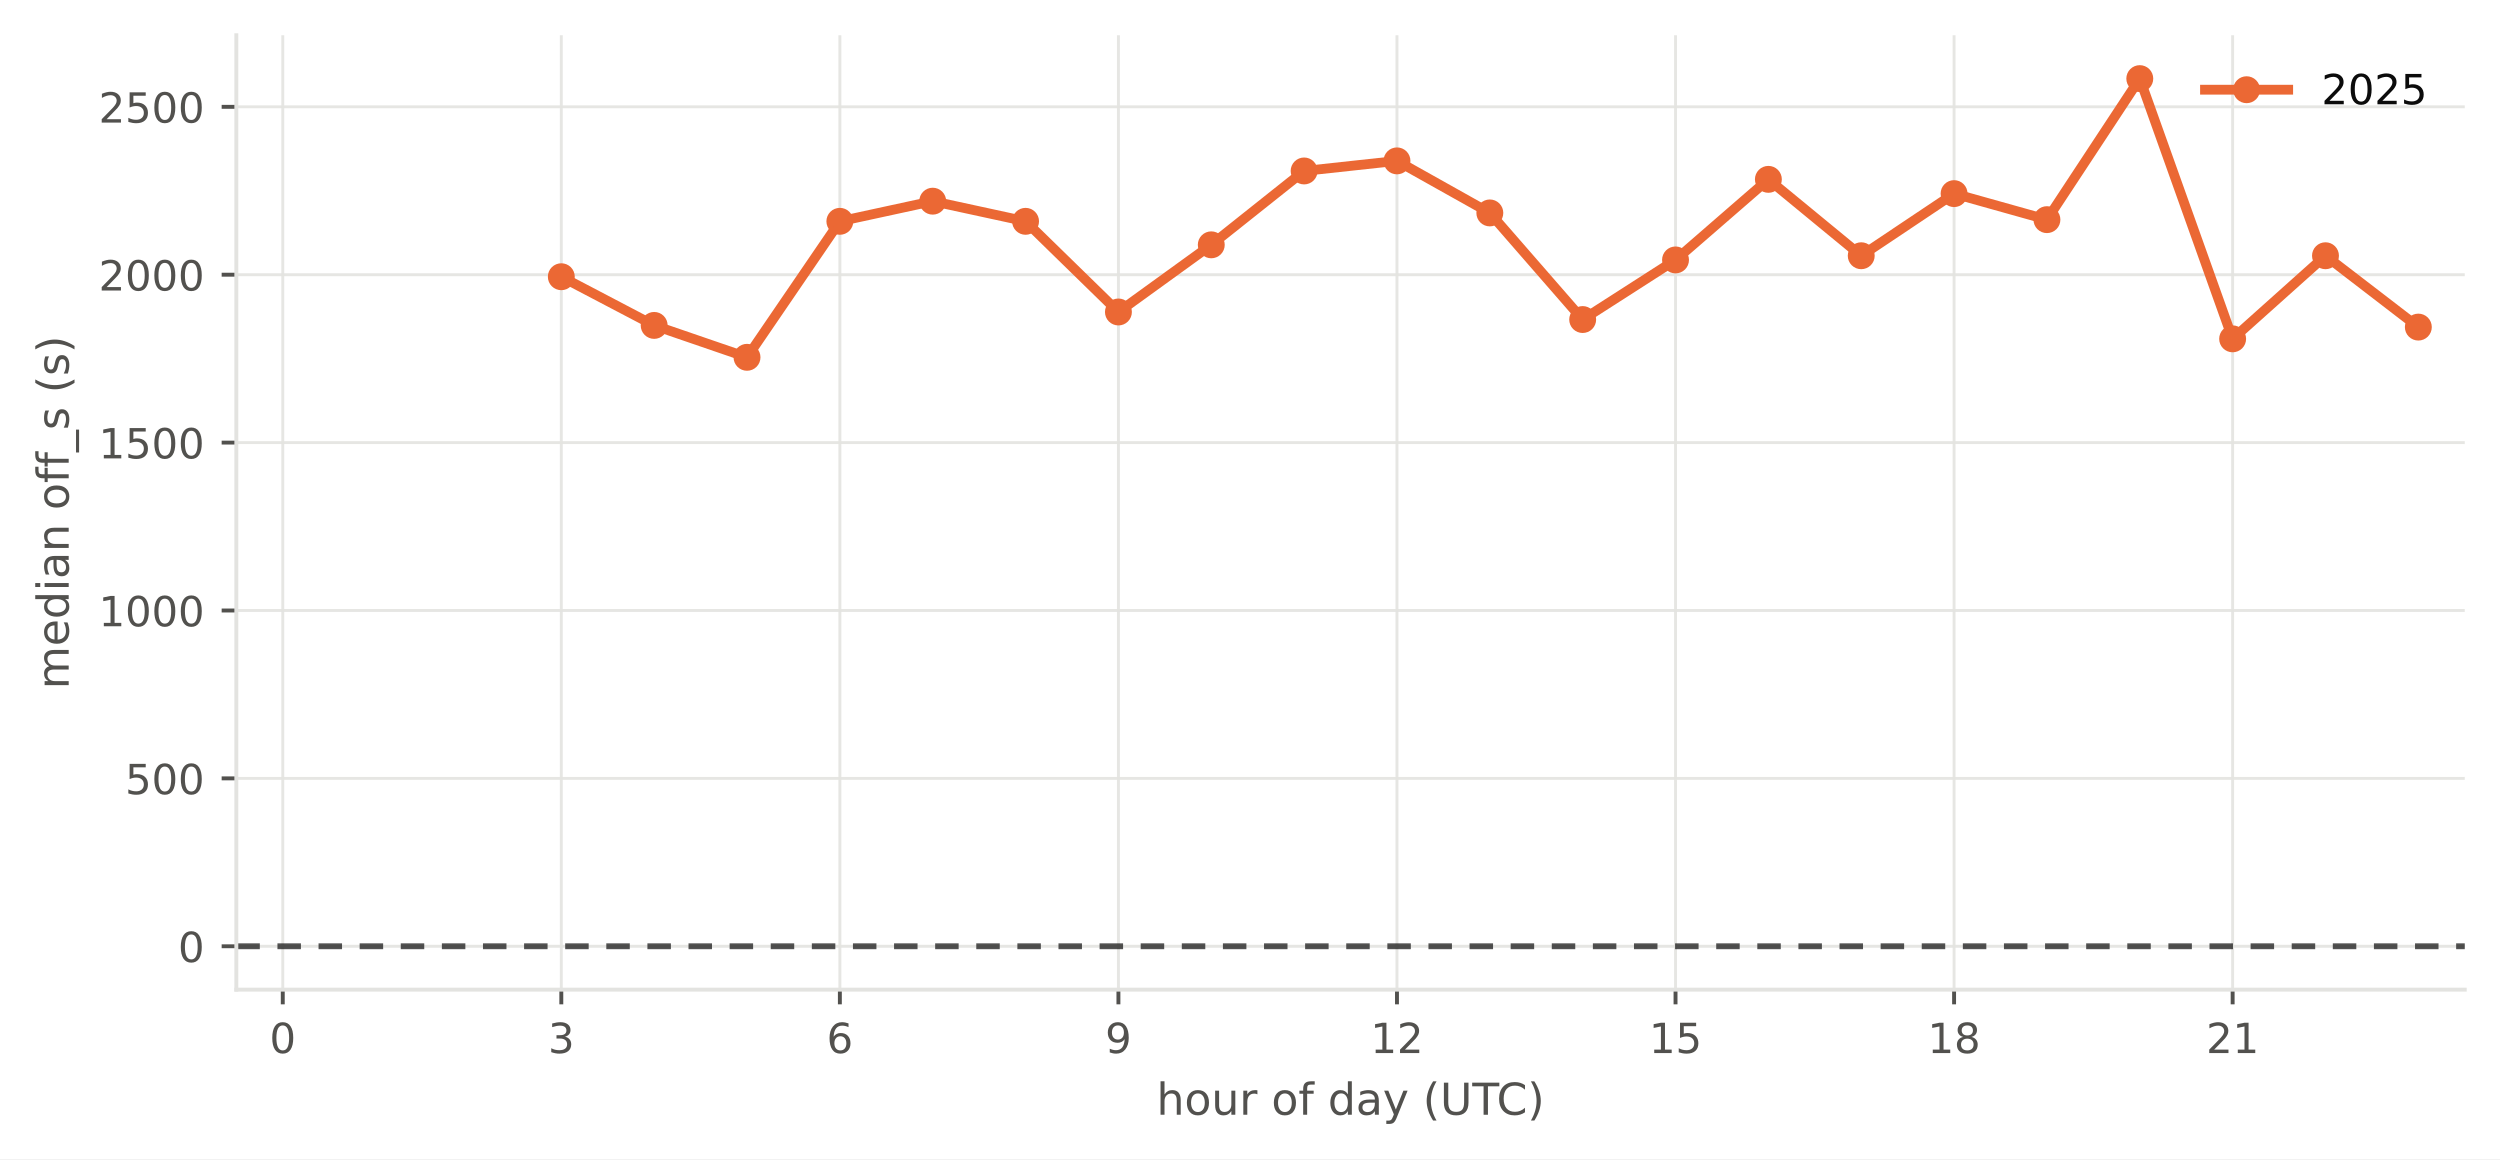
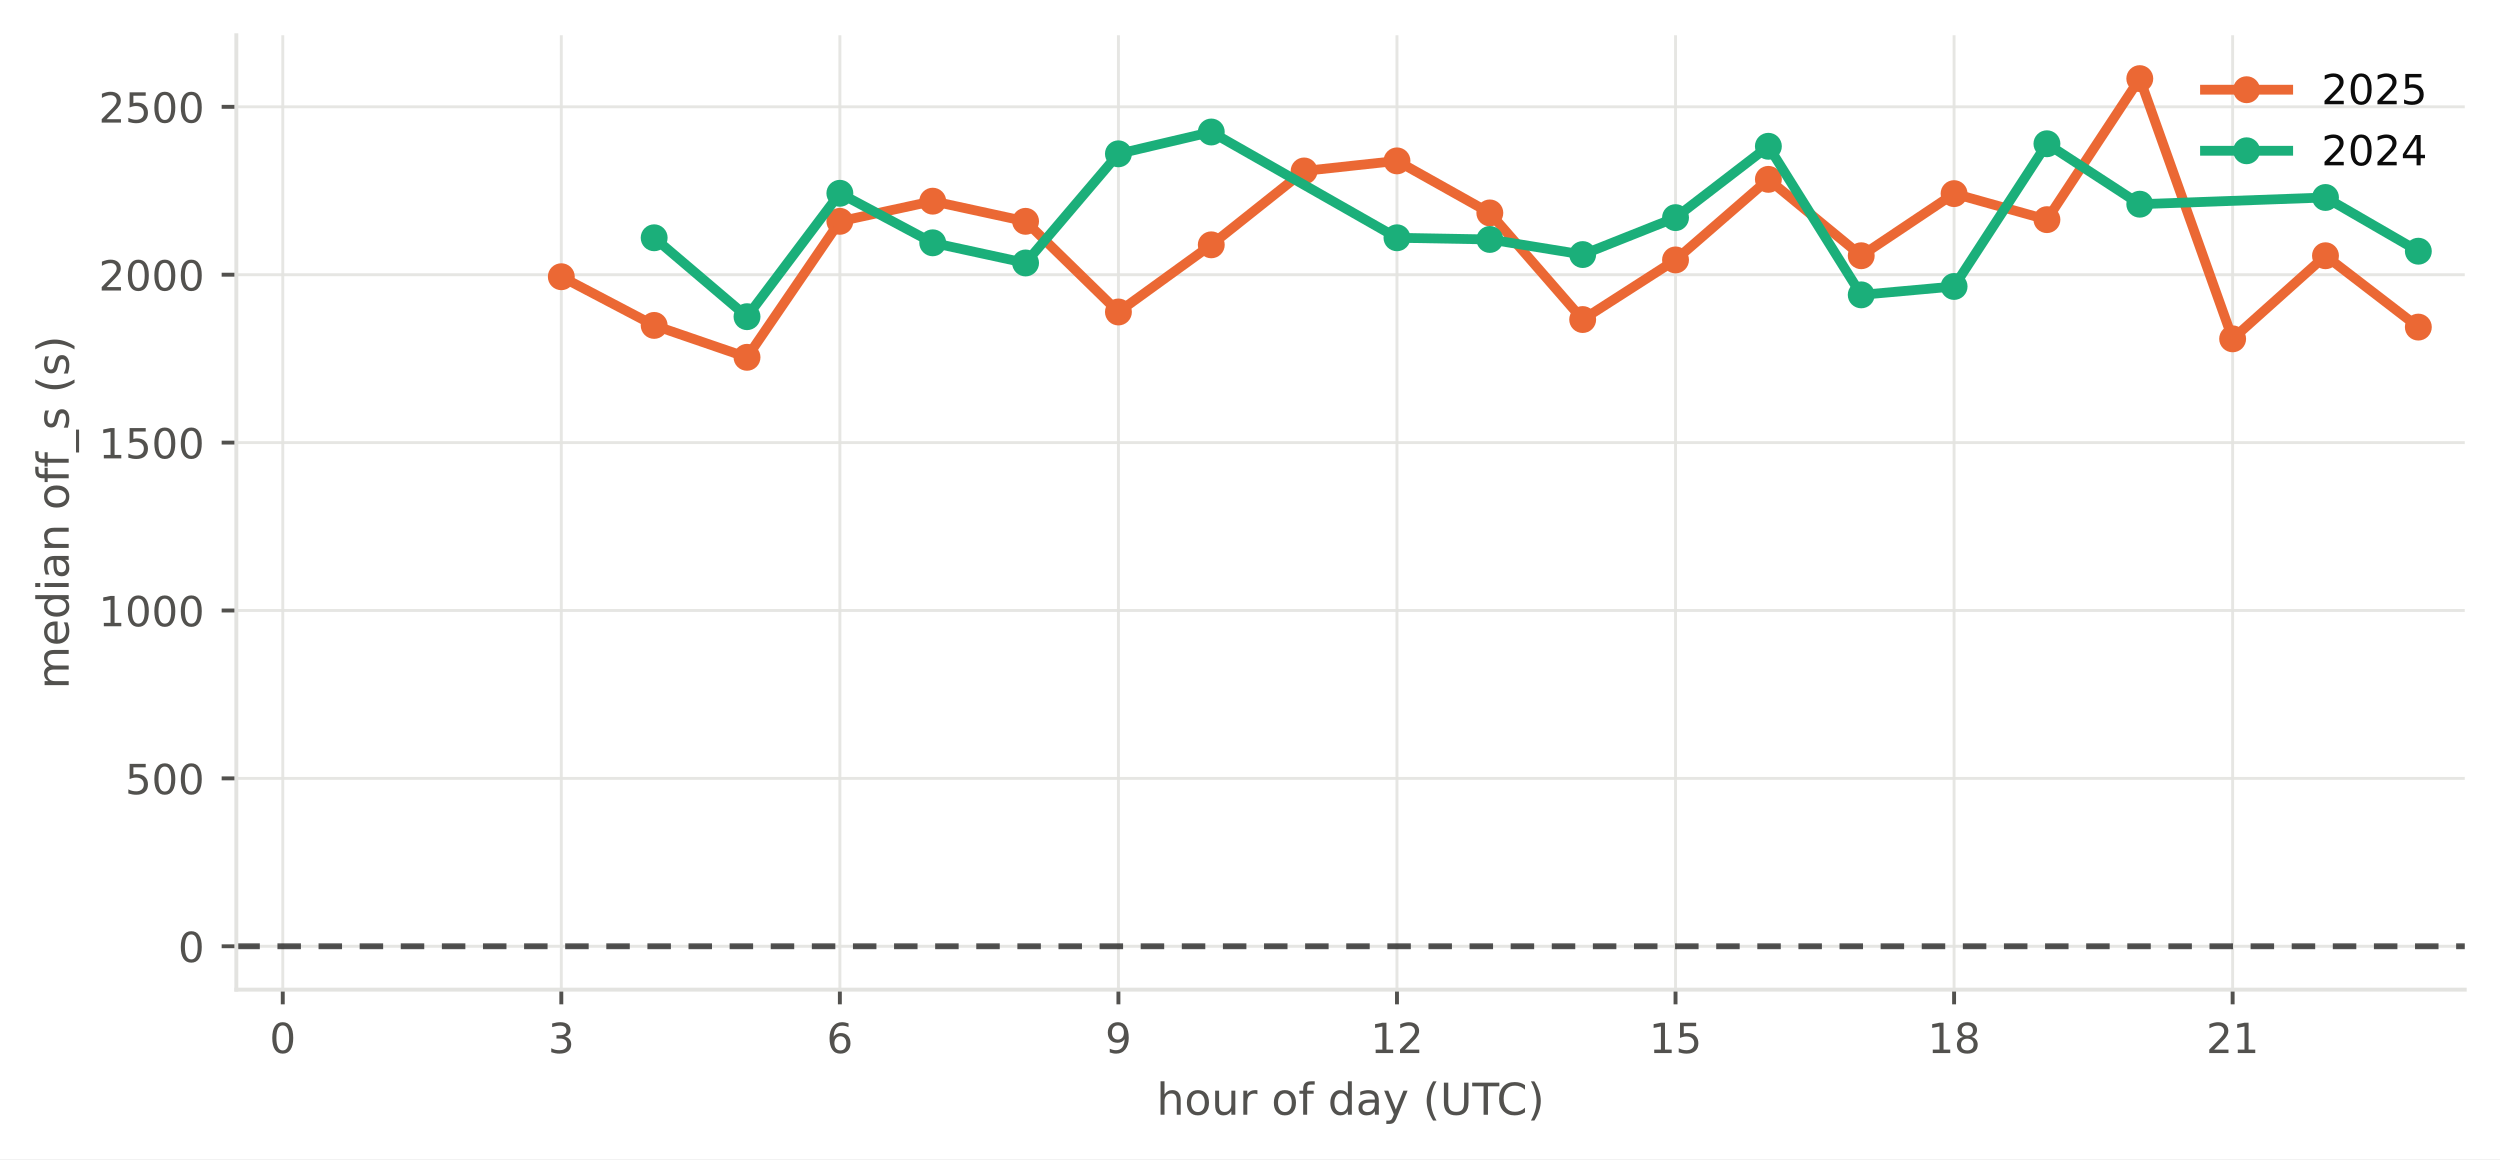
<svg xmlns="http://www.w3.org/2000/svg" xmlns:xlink="http://www.w3.org/1999/xlink" width="510.856pt" height="236.864pt" viewBox="0 0 510.856 236.864" version="1.1">
  <defs>
    <style type="text/css">*{stroke-linejoin: round; stroke-linecap: butt}</style>
  </defs>
  <g id="figure_1">
    <g id="patch_1">
      <path d="M 0 236.864  L 510.856 236.864  L 510.856 0  L 0 0  z " style="fill: #ffffff" />
    </g>
    <g id="axes_1">
      <g id="patch_2">
        <path d="M 48.293 202.227  L 503.656 202.227  L 503.656 7.2  L 48.293 7.2  z " style="fill: #ffffff" />
      </g>
      <g id="matplotlib.axis_1">
        <g id="xtick_1">
          <g id="line2d_1">
-             <path d="M 57.78 202.227  L 57.78 7.2  " clip-path="url(#pbb7091dbbd)" style="fill: none; stroke: #e3e3e0; stroke-opacity: 0.9; stroke-width: 0.6; stroke-linecap: square" />
+             <path d="M 57.78 202.227  L 57.78 7.2  " clip-path="url(#pbe6e164a53)" style="fill: none; stroke: #e3e3e0; stroke-opacity: 0.9; stroke-width: 0.6; stroke-linecap: square" />
          </g>
          <g id="line2d_2">
            <defs>
-               <path id="m1c180803da" d="M 0 0  L 0 3  " style="stroke: #52514e; stroke-width: 0.8" />
+               <path id="m37c4fb7ac4" d="M 0 0  L 0 3  " style="stroke: #52514e; stroke-width: 0.8" />
            </defs>
            <g>
-               <use xlink:href="#m1c180803da" x="57.78" y="202.227" style="fill: #52514e; stroke: #52514e; stroke-width: 0.8" />
+               <use xlink:href="#m37c4fb7ac4" x="57.78" y="202.227" style="fill: #52514e; stroke: #52514e; stroke-width: 0.8" />
            </g>
          </g>
          <g id="text_1">
            <g style="fill: #52514e" transform="translate(55.07578 215.1859) scale(0.085 -0.085)">
              <defs>
                <path id="DejaVuSans-30" d="M 2034 4250  Q 1547 4250 1301 3770  Q 1056 3291 1056 2328  Q 1056 1369 1301 889  Q 1547 409 2034 409  Q 2525 409 2770 889  Q 3016 1369 3016 2328  Q 3016 3291 2770 3770  Q 2525 4250 2034 4250  z M 2034 4750  Q 2819 4750 3233 4129  Q 3647 3509 3647 2328  Q 3647 1150 3233 529  Q 2819 -91 2034 -91  Q 1250 -91 836 529  Q 422 1150 422 2328  Q 422 3509 836 4129  Q 1250 4750 2034 4750  z " transform="scale(0.015625)" />
              </defs>
              <use xlink:href="#DejaVuSans-30" />
            </g>
          </g>
        </g>
        <g id="xtick_2">
          <g id="line2d_3">
-             <path d="M 114.7 202.227  L 114.7 7.2  " clip-path="url(#pbb7091dbbd)" style="fill: none; stroke: #e3e3e0; stroke-opacity: 0.9; stroke-width: 0.6; stroke-linecap: square" />
+             <path d="M 114.7 202.227  L 114.7 7.2  " clip-path="url(#pbe6e164a53)" style="fill: none; stroke: #e3e3e0; stroke-opacity: 0.9; stroke-width: 0.6; stroke-linecap: square" />
          </g>
          <g id="line2d_4">
            <g>
-               <use xlink:href="#m1c180803da" x="114.7" y="202.227" style="fill: #52514e; stroke: #52514e; stroke-width: 0.8" />
+               <use xlink:href="#m37c4fb7ac4" x="114.7" y="202.227" style="fill: #52514e; stroke: #52514e; stroke-width: 0.8" />
            </g>
          </g>
          <g id="text_2">
            <g style="fill: #52514e" transform="translate(111.9961 215.1859) scale(0.085 -0.085)">
              <defs>
                <path id="DejaVuSans-33" d="M 2597 2516  Q 3050 2419 3304 2112  Q 3559 1806 3559 1356  Q 3559 666 3084 287  Q 2609 -91 1734 -91  Q 1441 -91 1130 -33  Q 819 25 488 141  L 488 750  Q 750 597 1062 519  Q 1375 441 1716 441  Q 2309 441 2620 675  Q 2931 909 2931 1356  Q 2931 1769 2642 2001  Q 2353 2234 1838 2234  L 1294 2234  L 1294 2753  L 1863 2753  Q 2328 2753 2575 2939  Q 2822 3125 2822 3475  Q 2822 3834 2567 4026  Q 2313 4219 1838 4219  Q 1578 4219 1281 4162  Q 984 4106 628 3988  L 628 4550  Q 988 4650 1302 4700  Q 1616 4750 1894 4750  Q 2613 4750 3031 4423  Q 3450 4097 3450 3541  Q 3450 3153 3228 2886  Q 3006 2619 2597 2516  z " transform="scale(0.015625)" />
              </defs>
              <use xlink:href="#DejaVuSans-33" />
            </g>
          </g>
        </g>
        <g id="xtick_3">
          <g id="line2d_5">
-             <path d="M 171.62 202.227  L 171.62 7.2  " clip-path="url(#pbb7091dbbd)" style="fill: none; stroke: #e3e3e0; stroke-opacity: 0.9; stroke-width: 0.6; stroke-linecap: square" />
+             <path d="M 171.62 202.227  L 171.62 7.2  " clip-path="url(#pbe6e164a53)" style="fill: none; stroke: #e3e3e0; stroke-opacity: 0.9; stroke-width: 0.6; stroke-linecap: square" />
          </g>
          <g id="line2d_6">
            <g>
-               <use xlink:href="#m1c180803da" x="171.62" y="202.227" style="fill: #52514e; stroke: #52514e; stroke-width: 0.8" />
+               <use xlink:href="#m37c4fb7ac4" x="171.62" y="202.227" style="fill: #52514e; stroke: #52514e; stroke-width: 0.8" />
            </g>
          </g>
          <g id="text_3">
            <g style="fill: #52514e" transform="translate(168.9164 215.1859) scale(0.085 -0.085)">
              <defs>
                <path id="DejaVuSans-36" d="M 2113 2584  Q 1688 2584 1439 2293  Q 1191 2003 1191 1497  Q 1191 994 1439 701  Q 1688 409 2113 409  Q 2538 409 2786 701  Q 3034 994 3034 1497  Q 3034 2003 2786 2293  Q 2538 2584 2113 2584  z M 3366 4563  L 3366 3988  Q 3128 4100 2886 4159  Q 2644 4219 2406 4219  Q 1781 4219 1451 3797  Q 1122 3375 1075 2522  Q 1259 2794 1537 2939  Q 1816 3084 2150 3084  Q 2853 3084 3261 2657  Q 3669 2231 3669 1497  Q 3669 778 3244 343  Q 2819 -91 2113 -91  Q 1303 -91 875 529  Q 447 1150 447 2328  Q 447 3434 972 4092  Q 1497 4750 2381 4750  Q 2619 4750 2861 4703  Q 3103 4656 3366 4563  z " transform="scale(0.015625)" />
              </defs>
              <use xlink:href="#DejaVuSans-36" />
            </g>
          </g>
        </g>
        <g id="xtick_4">
          <g id="line2d_7">
-             <path d="M 228.541 202.227  L 228.541 7.2  " clip-path="url(#pbb7091dbbd)" style="fill: none; stroke: #e3e3e0; stroke-opacity: 0.9; stroke-width: 0.6; stroke-linecap: square" />
+             <path d="M 228.541 202.227  L 228.541 7.2  " clip-path="url(#pbe6e164a53)" style="fill: none; stroke: #e3e3e0; stroke-opacity: 0.9; stroke-width: 0.6; stroke-linecap: square" />
          </g>
          <g id="line2d_8">
            <g>
-               <use xlink:href="#m1c180803da" x="228.541" y="202.227" style="fill: #52514e; stroke: #52514e; stroke-width: 0.8" />
+               <use xlink:href="#m37c4fb7ac4" x="228.541" y="202.227" style="fill: #52514e; stroke: #52514e; stroke-width: 0.8" />
            </g>
          </g>
          <g id="text_4">
            <g style="fill: #52514e" transform="translate(225.8367 215.1859) scale(0.085 -0.085)">
              <defs>
                <path id="DejaVuSans-39" d="M 703 97  L 703 672  Q 941 559 1184 500  Q 1428 441 1663 441  Q 2288 441 2617 861  Q 2947 1281 2994 2138  Q 2813 1869 2534 1725  Q 2256 1581 1919 1581  Q 1219 1581 811 2004  Q 403 2428 403 3163  Q 403 3881 828 4315  Q 1253 4750 1959 4750  Q 2769 4750 3195 4129  Q 3622 3509 3622 2328  Q 3622 1225 3098 567  Q 2575 -91 1691 -91  Q 1453 -91 1209 -44  Q 966 3 703 97  z M 1959 2075  Q 2384 2075 2632 2365  Q 2881 2656 2881 3163  Q 2881 3666 2632 3958  Q 2384 4250 1959 4250  Q 1534 4250 1286 3958  Q 1038 3666 1038 3163  Q 1038 2656 1286 2365  Q 1534 2075 1959 2075  z " transform="scale(0.015625)" />
              </defs>
              <use xlink:href="#DejaVuSans-39" />
            </g>
          </g>
        </g>
        <g id="xtick_5">
          <g id="line2d_9">
-             <path d="M 285.461 202.227  L 285.461 7.2  " clip-path="url(#pbb7091dbbd)" style="fill: none; stroke: #e3e3e0; stroke-opacity: 0.9; stroke-width: 0.6; stroke-linecap: square" />
+             <path d="M 285.461 202.227  L 285.461 7.2  " clip-path="url(#pbe6e164a53)" style="fill: none; stroke: #e3e3e0; stroke-opacity: 0.9; stroke-width: 0.6; stroke-linecap: square" />
          </g>
          <g id="line2d_10">
            <g>
-               <use xlink:href="#m1c180803da" x="285.461" y="202.227" style="fill: #52514e; stroke: #52514e; stroke-width: 0.8" />
+               <use xlink:href="#m37c4fb7ac4" x="285.461" y="202.227" style="fill: #52514e; stroke: #52514e; stroke-width: 0.8" />
            </g>
          </g>
          <g id="text_5">
            <g style="fill: #52514e" transform="translate(280.053 215.1859) scale(0.085 -0.085)">
              <defs>
                <path id="DejaVuSans-31" d="M 794 531  L 1825 531  L 1825 4091  L 703 3866  L 703 4441  L 1819 4666  L 2450 4666  L 2450 531  L 3481 531  L 3481 0  L 794 0  L 794 531  z " transform="scale(0.015625)" />
                <path id="DejaVuSans-32" d="M 1228 531  L 3431 531  L 3431 0  L 469 0  L 469 531  Q 828 903 1448 1529  Q 2069 2156 2228 2338  Q 2531 2678 2651 2914  Q 2772 3150 2772 3378  Q 2772 3750 2511 3984  Q 2250 4219 1831 4219  Q 1534 4219 1204 4116  Q 875 4013 500 3803  L 500 4441  Q 881 4594 1212 4672  Q 1544 4750 1819 4750  Q 2544 4750 2975 4387  Q 3406 4025 3406 3419  Q 3406 3131 3298 2873  Q 3191 2616 2906 2266  Q 2828 2175 2409 1742  Q 1991 1309 1228 531  z " transform="scale(0.015625)" />
              </defs>
              <use xlink:href="#DejaVuSans-31" />
              <use xlink:href="#DejaVuSans-32" transform="translate(63.62305 0)" />
            </g>
          </g>
        </g>
        <g id="xtick_6">
          <g id="line2d_11">
-             <path d="M 342.381 202.227  L 342.381 7.2  " clip-path="url(#pbb7091dbbd)" style="fill: none; stroke: #e3e3e0; stroke-opacity: 0.9; stroke-width: 0.6; stroke-linecap: square" />
+             <path d="M 342.381 202.227  L 342.381 7.2  " clip-path="url(#pbe6e164a53)" style="fill: none; stroke: #e3e3e0; stroke-opacity: 0.9; stroke-width: 0.6; stroke-linecap: square" />
          </g>
          <g id="line2d_12">
            <g>
-               <use xlink:href="#m1c180803da" x="342.381" y="202.227" style="fill: #52514e; stroke: #52514e; stroke-width: 0.8" />
+               <use xlink:href="#m37c4fb7ac4" x="342.381" y="202.227" style="fill: #52514e; stroke: #52514e; stroke-width: 0.8" />
            </g>
          </g>
          <g id="text_6">
            <g style="fill: #52514e" transform="translate(336.9733 215.1859) scale(0.085 -0.085)">
              <defs>
                <path id="DejaVuSans-35" d="M 691 4666  L 3169 4666  L 3169 4134  L 1269 4134  L 1269 2991  Q 1406 3038 1543 3061  Q 1681 3084 1819 3084  Q 2600 3084 3056 2656  Q 3513 2228 3513 1497  Q 3513 744 3044 326  Q 2575 -91 1722 -91  Q 1428 -91 1123 -41  Q 819 9 494 109  L 494 744  Q 775 591 1075 516  Q 1375 441 1709 441  Q 2250 441 2565 725  Q 2881 1009 2881 1497  Q 2881 1984 2565 2268  Q 2250 2553 1709 2553  Q 1456 2553 1204 2497  Q 953 2441 691 2322  L 691 4666  z " transform="scale(0.015625)" />
              </defs>
              <use xlink:href="#DejaVuSans-31" />
              <use xlink:href="#DejaVuSans-35" transform="translate(63.62305 0)" />
            </g>
          </g>
        </g>
        <g id="xtick_7">
          <g id="line2d_13">
-             <path d="M 399.302 202.227  L 399.302 7.2  " clip-path="url(#pbb7091dbbd)" style="fill: none; stroke: #e3e3e0; stroke-opacity: 0.9; stroke-width: 0.6; stroke-linecap: square" />
+             <path d="M 399.302 202.227  L 399.302 7.2  " clip-path="url(#pbe6e164a53)" style="fill: none; stroke: #e3e3e0; stroke-opacity: 0.9; stroke-width: 0.6; stroke-linecap: square" />
          </g>
          <g id="line2d_14">
            <g>
-               <use xlink:href="#m1c180803da" x="399.302" y="202.227" style="fill: #52514e; stroke: #52514e; stroke-width: 0.8" />
+               <use xlink:href="#m37c4fb7ac4" x="399.302" y="202.227" style="fill: #52514e; stroke: #52514e; stroke-width: 0.8" />
            </g>
          </g>
          <g id="text_7">
            <g style="fill: #52514e" transform="translate(393.8936 215.1859) scale(0.085 -0.085)">
              <defs>
                <path id="DejaVuSans-38" d="M 2034 2216  Q 1584 2216 1326 1975  Q 1069 1734 1069 1313  Q 1069 891 1326 650  Q 1584 409 2034 409  Q 2484 409 2743 651  Q 3003 894 3003 1313  Q 3003 1734 2745 1975  Q 2488 2216 2034 2216  z M 1403 2484  Q 997 2584 770 2862  Q 544 3141 544 3541  Q 544 4100 942 4425  Q 1341 4750 2034 4750  Q 2731 4750 3128 4425  Q 3525 4100 3525 3541  Q 3525 3141 3298 2862  Q 3072 2584 2669 2484  Q 3125 2378 3379 2068  Q 3634 1759 3634 1313  Q 3634 634 3220 271  Q 2806 -91 2034 -91  Q 1263 -91 848 271  Q 434 634 434 1313  Q 434 1759 690 2068  Q 947 2378 1403 2484  z M 1172 3481  Q 1172 3119 1398 2916  Q 1625 2713 2034 2713  Q 2441 2713 2670 2916  Q 2900 3119 2900 3481  Q 2900 3844 2670 4047  Q 2441 4250 2034 4250  Q 1625 4250 1398 4047  Q 1172 3844 1172 3481  z " transform="scale(0.015625)" />
              </defs>
              <use xlink:href="#DejaVuSans-31" />
              <use xlink:href="#DejaVuSans-38" transform="translate(63.62305 0)" />
            </g>
          </g>
        </g>
        <g id="xtick_8">
          <g id="line2d_15">
-             <path d="M 456.222 202.227  L 456.222 7.2  " clip-path="url(#pbb7091dbbd)" style="fill: none; stroke: #e3e3e0; stroke-opacity: 0.9; stroke-width: 0.6; stroke-linecap: square" />
+             <path d="M 456.222 202.227  L 456.222 7.2  " clip-path="url(#pbe6e164a53)" style="fill: none; stroke: #e3e3e0; stroke-opacity: 0.9; stroke-width: 0.6; stroke-linecap: square" />
          </g>
          <g id="line2d_16">
            <g>
-               <use xlink:href="#m1c180803da" x="456.222" y="202.227" style="fill: #52514e; stroke: #52514e; stroke-width: 0.8" />
+               <use xlink:href="#m37c4fb7ac4" x="456.222" y="202.227" style="fill: #52514e; stroke: #52514e; stroke-width: 0.8" />
            </g>
          </g>
          <g id="text_8">
            <g style="fill: #52514e" transform="translate(450.8139 215.1859) scale(0.085 -0.085)">
              <use xlink:href="#DejaVuSans-32" />
              <use xlink:href="#DejaVuSans-31" transform="translate(63.62305 0)" />
            </g>
          </g>
        </g>
        <g id="text_9">
          <g style="fill: #52514e" transform="translate(236.3301 227.7923) scale(0.09 -0.09)">
            <defs>
              <path id="DejaVuSans-68" d="M 3513 2113  L 3513 0  L 2938 0  L 2938 2094  Q 2938 2591 2744 2837  Q 2550 3084 2163 3084  Q 1697 3084 1428 2787  Q 1159 2491 1159 1978  L 1159 0  L 581 0  L 581 4863  L 1159 4863  L 1159 2956  Q 1366 3272 1645 3428  Q 1925 3584 2291 3584  Q 2894 3584 3203 3211  Q 3513 2838 3513 2113  z " transform="scale(0.015625)" />
              <path id="DejaVuSans-6f" d="M 1959 3097  Q 1497 3097 1228 2736  Q 959 2375 959 1747  Q 959 1119 1226 758  Q 1494 397 1959 397  Q 2419 397 2687 759  Q 2956 1122 2956 1747  Q 2956 2369 2687 2733  Q 2419 3097 1959 3097  z M 1959 3584  Q 2709 3584 3137 3096  Q 3566 2609 3566 1747  Q 3566 888 3137 398  Q 2709 -91 1959 -91  Q 1206 -91 779 398  Q 353 888 353 1747  Q 353 2609 779 3096  Q 1206 3584 1959 3584  z " transform="scale(0.015625)" />
              <path id="DejaVuSans-75" d="M 544 1381  L 544 3500  L 1119 3500  L 1119 1403  Q 1119 906 1312 657  Q 1506 409 1894 409  Q 2359 409 2629 706  Q 2900 1003 2900 1516  L 2900 3500  L 3475 3500  L 3475 0  L 2900 0  L 2900 538  Q 2691 219 2414 64  Q 2138 -91 1772 -91  Q 1169 -91 856 284  Q 544 659 544 1381  z M 1991 3584  L 1991 3584  z " transform="scale(0.015625)" />
              <path id="DejaVuSans-72" d="M 2631 2963  Q 2534 3019 2420 3045  Q 2306 3072 2169 3072  Q 1681 3072 1420 2755  Q 1159 2438 1159 1844  L 1159 0  L 581 0  L 581 3500  L 1159 3500  L 1159 2956  Q 1341 3275 1631 3429  Q 1922 3584 2338 3584  Q 2397 3584 2469 3576  Q 2541 3569 2628 3553  L 2631 2963  z " transform="scale(0.015625)" />
              <path id="DejaVuSans-20" transform="scale(0.015625)" />
              <path id="DejaVuSans-66" d="M 2375 4863  L 2375 4384  L 1825 4384  Q 1516 4384 1395 4259  Q 1275 4134 1275 3809  L 1275 3500  L 2222 3500  L 2222 3053  L 1275 3053  L 1275 0  L 697 0  L 697 3053  L 147 3053  L 147 3500  L 697 3500  L 697 3744  Q 697 4328 969 4595  Q 1241 4863 1831 4863  L 2375 4863  z " transform="scale(0.015625)" />
              <path id="DejaVuSans-64" d="M 2906 2969  L 2906 4863  L 3481 4863  L 3481 0  L 2906 0  L 2906 525  Q 2725 213 2448 61  Q 2172 -91 1784 -91  Q 1150 -91 751 415  Q 353 922 353 1747  Q 353 2572 751 3078  Q 1150 3584 1784 3584  Q 2172 3584 2448 3432  Q 2725 3281 2906 2969  z M 947 1747  Q 947 1113 1208 752  Q 1469 391 1925 391  Q 2381 391 2643 752  Q 2906 1113 2906 1747  Q 2906 2381 2643 2742  Q 2381 3103 1925 3103  Q 1469 3103 1208 2742  Q 947 2381 947 1747  z " transform="scale(0.015625)" />
              <path id="DejaVuSans-61" d="M 2194 1759  Q 1497 1759 1228 1600  Q 959 1441 959 1056  Q 959 750 1161 570  Q 1363 391 1709 391  Q 2188 391 2477 730  Q 2766 1069 2766 1631  L 2766 1759  L 2194 1759  z M 3341 1997  L 3341 0  L 2766 0  L 2766 531  Q 2569 213 2275 61  Q 1981 -91 1556 -91  Q 1019 -91 701 211  Q 384 513 384 1019  Q 384 1609 779 1909  Q 1175 2209 1959 2209  L 2766 2209  L 2766 2266  Q 2766 2663 2505 2880  Q 2244 3097 1772 3097  Q 1472 3097 1187 3025  Q 903 2953 641 2809  L 641 3341  Q 956 3463 1253 3523  Q 1550 3584 1831 3584  Q 2591 3584 2966 3190  Q 3341 2797 3341 1997  z " transform="scale(0.015625)" />
              <path id="DejaVuSans-79" d="M 2059 -325  Q 1816 -950 1584 -1140  Q 1353 -1331 966 -1331  L 506 -1331  L 506 -850  L 844 -850  Q 1081 -850 1212 -737  Q 1344 -625 1503 -206  L 1606 56  L 191 3500  L 800 3500  L 1894 763  L 2988 3500  L 3597 3500  L 2059 -325  z " transform="scale(0.015625)" />
              <path id="DejaVuSans-28" d="M 1984 4856  Q 1566 4138 1362 3434  Q 1159 2731 1159 2009  Q 1159 1288 1364 580  Q 1569 -128 1984 -844  L 1484 -844  Q 1016 -109 783 600  Q 550 1309 550 2009  Q 550 2706 781 3412  Q 1013 4119 1484 4856  L 1984 4856  z " transform="scale(0.015625)" />
              <path id="DejaVuSans-55" d="M 556 4666  L 1191 4666  L 1191 1831  Q 1191 1081 1462 751  Q 1734 422 2344 422  Q 2950 422 3222 751  Q 3494 1081 3494 1831  L 3494 4666  L 4128 4666  L 4128 1753  Q 4128 841 3676 375  Q 3225 -91 2344 -91  Q 1459 -91 1007 375  Q 556 841 556 1753  L 556 4666  z " transform="scale(0.015625)" />
              <path id="DejaVuSans-54" d="M -19 4666  L 3928 4666  L 3928 4134  L 2272 4134  L 2272 0  L 1638 0  L 1638 4134  L -19 4134  L -19 4666  z " transform="scale(0.015625)" />
              <path id="DejaVuSans-43" d="M 4122 4306  L 4122 3641  Q 3803 3938 3442 4084  Q 3081 4231 2675 4231  Q 1875 4231 1450 3742  Q 1025 3253 1025 2328  Q 1025 1406 1450 917  Q 1875 428 2675 428  Q 3081 428 3442 575  Q 3803 722 4122 1019  L 4122 359  Q 3791 134 3420 21  Q 3050 -91 2638 -91  Q 1578 -91 968 557  Q 359 1206 359 2328  Q 359 3453 968 4101  Q 1578 4750 2638 4750  Q 3056 4750 3426 4639  Q 3797 4528 4122 4306  z " transform="scale(0.015625)" />
              <path id="DejaVuSans-29" d="M 513 4856  L 1013 4856  Q 1481 4119 1714 3412  Q 1947 2706 1947 2009  Q 1947 1309 1714 600  Q 1481 -109 1013 -844  L 513 -844  Q 928 -128 1133 580  Q 1338 1288 1338 2009  Q 1338 2731 1133 3434  Q 928 4138 513 4856  z " transform="scale(0.015625)" />
            </defs>
            <use xlink:href="#DejaVuSans-68" />
            <use xlink:href="#DejaVuSans-6f" transform="translate(63.37891 0)" />
            <use xlink:href="#DejaVuSans-75" transform="translate(124.5605 0)" />
            <use xlink:href="#DejaVuSans-72" transform="translate(187.9395 0)" />
            <use xlink:href="#DejaVuSans-20" transform="translate(229.0527 0)" />
            <use xlink:href="#DejaVuSans-6f" transform="translate(260.8398 0)" />
            <use xlink:href="#DejaVuSans-66" transform="translate(322.0215 0)" />
            <use xlink:href="#DejaVuSans-20" transform="translate(357.2266 0)" />
            <use xlink:href="#DejaVuSans-64" transform="translate(389.0137 0)" />
            <use xlink:href="#DejaVuSans-61" transform="translate(452.4902 0)" />
            <use xlink:href="#DejaVuSans-79" transform="translate(513.7695 0)" />
            <use xlink:href="#DejaVuSans-20" transform="translate(572.9492 0)" />
            <use xlink:href="#DejaVuSans-28" transform="translate(604.7363 0)" />
            <use xlink:href="#DejaVuSans-55" transform="translate(643.75 0)" />
            <use xlink:href="#DejaVuSans-54" transform="translate(716.9434 0)" />
            <use xlink:href="#DejaVuSans-43" transform="translate(772.1523 0)" />
            <use xlink:href="#DejaVuSans-29" transform="translate(841.9766 0)" />
          </g>
        </g>
      </g>
      <g id="matplotlib.axis_2">
        <g id="ytick_1">
          <g id="line2d_17">
-             <path d="M 48.293 193.362  L 503.656 193.362  " clip-path="url(#pbb7091dbbd)" style="fill: none; stroke: #e3e3e0; stroke-opacity: 0.9; stroke-width: 0.6; stroke-linecap: square" />
+             <path d="M 48.293 193.362  L 503.656 193.362  " clip-path="url(#pbe6e164a53)" style="fill: none; stroke: #e3e3e0; stroke-opacity: 0.9; stroke-width: 0.6; stroke-linecap: square" />
          </g>
          <g id="line2d_18">
            <defs>
-               <path id="ma6acf37a61" d="M 0 0  L -3 0  " style="stroke: #52514e; stroke-width: 0.8" />
+               <path id="ma8f108bd24" d="M 0 0  L -3 0  " style="stroke: #52514e; stroke-width: 0.8" />
            </defs>
            <g>
-               <use xlink:href="#ma6acf37a61" x="48.293" y="193.362" style="fill: #52514e; stroke: #52514e; stroke-width: 0.8" />
+               <use xlink:href="#ma8f108bd24" x="48.293" y="193.362" style="fill: #52514e; stroke: #52514e; stroke-width: 0.8" />
            </g>
          </g>
          <g id="text_10">
            <g style="fill: #52514e" transform="translate(36.385 196.5917) scale(0.085 -0.085)">
              <use xlink:href="#DejaVuSans-30" />
            </g>
          </g>
        </g>
        <g id="ytick_2">
          <g id="line2d_19">
-             <path d="M 48.293 159.056  L 503.656 159.056  " clip-path="url(#pbb7091dbbd)" style="fill: none; stroke: #e3e3e0; stroke-opacity: 0.9; stroke-width: 0.6; stroke-linecap: square" />
+             <path d="M 48.293 159.056  L 503.656 159.056  " clip-path="url(#pbe6e164a53)" style="fill: none; stroke: #e3e3e0; stroke-opacity: 0.9; stroke-width: 0.6; stroke-linecap: square" />
          </g>
          <g id="line2d_20">
            <g>
-               <use xlink:href="#ma6acf37a61" x="48.293" y="159.056" style="fill: #52514e; stroke: #52514e; stroke-width: 0.8" />
+               <use xlink:href="#ma8f108bd24" x="48.293" y="159.056" style="fill: #52514e; stroke: #52514e; stroke-width: 0.8" />
            </g>
          </g>
          <g id="text_11">
            <g style="fill: #52514e" transform="translate(25.56875 162.2849) scale(0.085 -0.085)">
              <use xlink:href="#DejaVuSans-35" />
              <use xlink:href="#DejaVuSans-30" transform="translate(63.62305 0)" />
              <use xlink:href="#DejaVuSans-30" transform="translate(127.2461 0)" />
            </g>
          </g>
        </g>
        <g id="ytick_3">
          <g id="line2d_21">
-             <path d="M 48.293 124.749  L 503.656 124.749  " clip-path="url(#pbb7091dbbd)" style="fill: none; stroke: #e3e3e0; stroke-opacity: 0.9; stroke-width: 0.6; stroke-linecap: square" />
+             <path d="M 48.293 124.749  L 503.656 124.749  " clip-path="url(#pbe6e164a53)" style="fill: none; stroke: #e3e3e0; stroke-opacity: 0.9; stroke-width: 0.6; stroke-linecap: square" />
          </g>
          <g id="line2d_22">
            <g>
-               <use xlink:href="#ma6acf37a61" x="48.293" y="124.749" style="fill: #52514e; stroke: #52514e; stroke-width: 0.8" />
+               <use xlink:href="#ma8f108bd24" x="48.293" y="124.749" style="fill: #52514e; stroke: #52514e; stroke-width: 0.8" />
            </g>
          </g>
          <g id="text_12">
            <g style="fill: #52514e" transform="translate(20.16062 127.9781) scale(0.085 -0.085)">
              <use xlink:href="#DejaVuSans-31" />
              <use xlink:href="#DejaVuSans-30" transform="translate(63.62305 0)" />
              <use xlink:href="#DejaVuSans-30" transform="translate(127.2461 0)" />
              <use xlink:href="#DejaVuSans-30" transform="translate(190.8691 0)" />
            </g>
          </g>
        </g>
        <g id="ytick_4">
          <g id="line2d_23">
-             <path d="M 48.293 90.442  L 503.656 90.442  " clip-path="url(#pbb7091dbbd)" style="fill: none; stroke: #e3e3e0; stroke-opacity: 0.9; stroke-width: 0.6; stroke-linecap: square" />
+             <path d="M 48.293 90.442  L 503.656 90.442  " clip-path="url(#pbe6e164a53)" style="fill: none; stroke: #e3e3e0; stroke-opacity: 0.9; stroke-width: 0.6; stroke-linecap: square" />
          </g>
          <g id="line2d_24">
            <g>
-               <use xlink:href="#ma6acf37a61" x="48.293" y="90.442" style="fill: #52514e; stroke: #52514e; stroke-width: 0.8" />
+               <use xlink:href="#ma8f108bd24" x="48.293" y="90.442" style="fill: #52514e; stroke: #52514e; stroke-width: 0.8" />
            </g>
          </g>
          <g id="text_13">
            <g style="fill: #52514e" transform="translate(20.16062 93.67135) scale(0.085 -0.085)">
              <use xlink:href="#DejaVuSans-31" />
              <use xlink:href="#DejaVuSans-35" transform="translate(63.62305 0)" />
              <use xlink:href="#DejaVuSans-30" transform="translate(127.2461 0)" />
              <use xlink:href="#DejaVuSans-30" transform="translate(190.8691 0)" />
            </g>
          </g>
        </g>
        <g id="ytick_5">
          <g id="line2d_25">
-             <path d="M 48.293 56.135  L 503.656 56.135  " clip-path="url(#pbb7091dbbd)" style="fill: none; stroke: #e3e3e0; stroke-opacity: 0.9; stroke-width: 0.6; stroke-linecap: square" />
+             <path d="M 48.293 56.135  L 503.656 56.135  " clip-path="url(#pbe6e164a53)" style="fill: none; stroke: #e3e3e0; stroke-opacity: 0.9; stroke-width: 0.6; stroke-linecap: square" />
          </g>
          <g id="line2d_26">
            <g>
-               <use xlink:href="#ma6acf37a61" x="48.293" y="56.135" style="fill: #52514e; stroke: #52514e; stroke-width: 0.8" />
+               <use xlink:href="#ma8f108bd24" x="48.293" y="56.135" style="fill: #52514e; stroke: #52514e; stroke-width: 0.8" />
            </g>
          </g>
          <g id="text_14">
            <g style="fill: #52514e" transform="translate(20.16062 59.36455) scale(0.085 -0.085)">
              <use xlink:href="#DejaVuSans-32" />
              <use xlink:href="#DejaVuSans-30" transform="translate(63.62305 0)" />
              <use xlink:href="#DejaVuSans-30" transform="translate(127.2461 0)" />
              <use xlink:href="#DejaVuSans-30" transform="translate(190.8691 0)" />
            </g>
          </g>
        </g>
        <g id="ytick_6">
          <g id="line2d_27">
-             <path d="M 48.293 21.828  L 503.656 21.828  " clip-path="url(#pbb7091dbbd)" style="fill: none; stroke: #e3e3e0; stroke-opacity: 0.9; stroke-width: 0.6; stroke-linecap: square" />
+             <path d="M 48.293 21.828  L 503.656 21.828  " clip-path="url(#pbe6e164a53)" style="fill: none; stroke: #e3e3e0; stroke-opacity: 0.9; stroke-width: 0.6; stroke-linecap: square" />
          </g>
          <g id="line2d_28">
            <g>
-               <use xlink:href="#ma6acf37a61" x="48.293" y="21.828" style="fill: #52514e; stroke: #52514e; stroke-width: 0.8" />
+               <use xlink:href="#ma8f108bd24" x="48.293" y="21.828" style="fill: #52514e; stroke: #52514e; stroke-width: 0.8" />
            </g>
          </g>
          <g id="text_15">
            <g style="fill: #52514e" transform="translate(20.16062 25.05775) scale(0.085 -0.085)">
              <use xlink:href="#DejaVuSans-32" />
              <use xlink:href="#DejaVuSans-35" transform="translate(63.62305 0)" />
              <use xlink:href="#DejaVuSans-30" transform="translate(127.2461 0)" />
              <use xlink:href="#DejaVuSans-30" transform="translate(190.8691 0)" />
            </g>
          </g>
        </g>
        <g id="text_16">
          <g style="fill: #52514e" transform="translate(14.03859 140.8142) rotate(-90) scale(0.09 -0.09)">
            <defs>
              <path id="DejaVuSans-6d" d="M 3328 2828  Q 3544 3216 3844 3400  Q 4144 3584 4550 3584  Q 5097 3584 5394 3201  Q 5691 2819 5691 2113  L 5691 0  L 5113 0  L 5113 2094  Q 5113 2597 4934 2840  Q 4756 3084 4391 3084  Q 3944 3084 3684 2787  Q 3425 2491 3425 1978  L 3425 0  L 2847 0  L 2847 2094  Q 2847 2600 2669 2842  Q 2491 3084 2119 3084  Q 1678 3084 1418 2786  Q 1159 2488 1159 1978  L 1159 0  L 581 0  L 581 3500  L 1159 3500  L 1159 2956  Q 1356 3278 1631 3431  Q 1906 3584 2284 3584  Q 2666 3584 2933 3390  Q 3200 3197 3328 2828  z " transform="scale(0.015625)" />
              <path id="DejaVuSans-65" d="M 3597 1894  L 3597 1613  L 953 1613  Q 991 1019 1311 708  Q 1631 397 2203 397  Q 2534 397 2845 478  Q 3156 559 3463 722  L 3463 178  Q 3153 47 2828 -22  Q 2503 -91 2169 -91  Q 1331 -91 842 396  Q 353 884 353 1716  Q 353 2575 817 3079  Q 1281 3584 2069 3584  Q 2775 3584 3186 3129  Q 3597 2675 3597 1894  z M 3022 2063  Q 3016 2534 2758 2815  Q 2500 3097 2075 3097  Q 1594 3097 1305 2825  Q 1016 2553 972 2059  L 3022 2063  z " transform="scale(0.015625)" />
              <path id="DejaVuSans-69" d="M 603 3500  L 1178 3500  L 1178 0  L 603 0  L 603 3500  z M 603 4863  L 1178 4863  L 1178 4134  L 603 4134  L 603 4863  z " transform="scale(0.015625)" />
              <path id="DejaVuSans-6e" d="M 3513 2113  L 3513 0  L 2938 0  L 2938 2094  Q 2938 2591 2744 2837  Q 2550 3084 2163 3084  Q 1697 3084 1428 2787  Q 1159 2491 1159 1978  L 1159 0  L 581 0  L 581 3500  L 1159 3500  L 1159 2956  Q 1366 3272 1645 3428  Q 1925 3584 2291 3584  Q 2894 3584 3203 3211  Q 3513 2838 3513 2113  z " transform="scale(0.015625)" />
              <path id="DejaVuSans-5f" d="M 3263 -1063  L 3263 -1509  L -63 -1509  L -63 -1063  L 3263 -1063  z " transform="scale(0.015625)" />
              <path id="DejaVuSans-73" d="M 2834 3397  L 2834 2853  Q 2591 2978 2328 3040  Q 2066 3103 1784 3103  Q 1356 3103 1142 2972  Q 928 2841 928 2578  Q 928 2378 1081 2264  Q 1234 2150 1697 2047  L 1894 2003  Q 2506 1872 2764 1633  Q 3022 1394 3022 966  Q 3022 478 2636 193  Q 2250 -91 1575 -91  Q 1294 -91 989 -36  Q 684 19 347 128  L 347 722  Q 666 556 975 473  Q 1284 391 1588 391  Q 1994 391 2212 530  Q 2431 669 2431 922  Q 2431 1156 2273 1281  Q 2116 1406 1581 1522  L 1381 1569  Q 847 1681 609 1914  Q 372 2147 372 2553  Q 372 3047 722 3315  Q 1072 3584 1716 3584  Q 2034 3584 2315 3537  Q 2597 3491 2834 3397  z " transform="scale(0.015625)" />
            </defs>
            <use xlink:href="#DejaVuSans-6d" />
            <use xlink:href="#DejaVuSans-65" transform="translate(97.41211 0)" />
            <use xlink:href="#DejaVuSans-64" transform="translate(158.9355 0)" />
            <use xlink:href="#DejaVuSans-69" transform="translate(222.4121 0)" />
            <use xlink:href="#DejaVuSans-61" transform="translate(250.1953 0)" />
            <use xlink:href="#DejaVuSans-6e" transform="translate(311.4746 0)" />
            <use xlink:href="#DejaVuSans-20" transform="translate(374.8535 0)" />
            <use xlink:href="#DejaVuSans-6f" transform="translate(406.6406 0)" />
            <use xlink:href="#DejaVuSans-66" transform="translate(467.8223 0)" />
            <use xlink:href="#DejaVuSans-66" transform="translate(503.0273 0)" />
            <use xlink:href="#DejaVuSans-5f" transform="translate(538.2324 0)" />
            <use xlink:href="#DejaVuSans-73" transform="translate(588.2324 0)" />
            <use xlink:href="#DejaVuSans-20" transform="translate(640.332 0)" />
            <use xlink:href="#DejaVuSans-28" transform="translate(672.1191 0)" />
            <use xlink:href="#DejaVuSans-73" transform="translate(711.1328 0)" />
            <use xlink:href="#DejaVuSans-29" transform="translate(763.2324 0)" />
          </g>
        </g>
      </g>
      <g id="line2d_29">
-         <path d="M 114.7 56.547  L 133.674 66.496  L 152.647 73.014  L 171.62 45.226  L 190.594 41.109  L 209.567 45.226  L 228.541 63.751  L 247.514 50.029  L 266.488 34.934  L 285.461 32.875  L 304.435 43.51  L 323.408 65.295  L 342.381 53.116  L 361.355 36.649  L 380.328 52.259  L 399.302 39.565  L 418.275 44.883  L 437.249 16.065  L 456.222 69.24  L 475.195 52.259  L 494.169 66.839  " clip-path="url(#pbb7091dbbd)" style="fill: none; stroke: #eb6834; stroke-width: 2; stroke-linecap: square" />
+         <path d="M 114.7 56.547  L 133.674 66.496  L 152.647 73.014  L 171.62 45.226  L 190.594 41.109  L 209.567 45.226  L 228.541 63.751  L 247.514 50.029  L 266.488 34.934  L 285.461 32.875  L 304.435 43.51  L 323.408 65.295  L 342.381 53.116  L 361.355 36.649  L 380.328 52.259  L 399.302 39.565  L 418.275 44.883  L 437.249 16.065  L 456.222 69.24  L 475.195 52.259  L 494.169 66.839  " clip-path="url(#pbe6e164a53)" style="fill: none; stroke: #eb6834; stroke-width: 2; stroke-linecap: square" />
        <defs>
-           <path id="m1d78a6948f" d="M 0 2.25  C 0.597 2.25 1.169 2.013 1.591 1.591  C 2.013 1.169 2.25 0.597 2.25 0  C 2.25 -0.597 2.013 -1.169 1.591 -1.591  C 1.169 -2.013 0.597 -2.25 0 -2.25  C -0.597 -2.25 -1.169 -2.013 -1.591 -1.591  C -2.013 -1.169 -2.25 -0.597 -2.25 0  C -2.25 0.597 -2.013 1.169 -1.591 1.591  C -1.169 2.013 -0.597 2.25 0 2.25  z " style="stroke: #eb6834" />
+           <path id="m24bda135f7" d="M 0 2.25  C 0.597 2.25 1.169 2.013 1.591 1.591  C 2.013 1.169 2.25 0.597 2.25 0  C 2.25 -0.597 2.013 -1.169 1.591 -1.591  C 1.169 -2.013 0.597 -2.25 0 -2.25  C -0.597 -2.25 -1.169 -2.013 -1.591 -1.591  C -2.013 -1.169 -2.25 -0.597 -2.25 0  C -2.25 0.597 -2.013 1.169 -1.591 1.591  C -1.169 2.013 -0.597 2.25 0 2.25  z " style="stroke: #eb6834" />
        </defs>
-         <g clip-path="url(#pbb7091dbbd)">
-           <use xlink:href="#m1d78a6948f" x="114.7" y="56.547" style="fill: #eb6834; stroke: #eb6834" />
-           <use xlink:href="#m1d78a6948f" x="133.674" y="66.496" style="fill: #eb6834; stroke: #eb6834" />
-           <use xlink:href="#m1d78a6948f" x="152.647" y="73.014" style="fill: #eb6834; stroke: #eb6834" />
-           <use xlink:href="#m1d78a6948f" x="171.62" y="45.226" style="fill: #eb6834; stroke: #eb6834" />
-           <use xlink:href="#m1d78a6948f" x="190.594" y="41.109" style="fill: #eb6834; stroke: #eb6834" />
-           <use xlink:href="#m1d78a6948f" x="209.567" y="45.226" style="fill: #eb6834; stroke: #eb6834" />
-           <use xlink:href="#m1d78a6948f" x="228.541" y="63.751" style="fill: #eb6834; stroke: #eb6834" />
-           <use xlink:href="#m1d78a6948f" x="247.514" y="50.029" style="fill: #eb6834; stroke: #eb6834" />
-           <use xlink:href="#m1d78a6948f" x="266.488" y="34.934" style="fill: #eb6834; stroke: #eb6834" />
-           <use xlink:href="#m1d78a6948f" x="285.461" y="32.875" style="fill: #eb6834; stroke: #eb6834" />
-           <use xlink:href="#m1d78a6948f" x="304.435" y="43.51" style="fill: #eb6834; stroke: #eb6834" />
-           <use xlink:href="#m1d78a6948f" x="323.408" y="65.295" style="fill: #eb6834; stroke: #eb6834" />
-           <use xlink:href="#m1d78a6948f" x="342.381" y="53.116" style="fill: #eb6834; stroke: #eb6834" />
-           <use xlink:href="#m1d78a6948f" x="361.355" y="36.649" style="fill: #eb6834; stroke: #eb6834" />
-           <use xlink:href="#m1d78a6948f" x="380.328" y="52.259" style="fill: #eb6834; stroke: #eb6834" />
-           <use xlink:href="#m1d78a6948f" x="399.302" y="39.565" style="fill: #eb6834; stroke: #eb6834" />
-           <use xlink:href="#m1d78a6948f" x="418.275" y="44.883" style="fill: #eb6834; stroke: #eb6834" />
-           <use xlink:href="#m1d78a6948f" x="437.249" y="16.065" style="fill: #eb6834; stroke: #eb6834" />
-           <use xlink:href="#m1d78a6948f" x="456.222" y="69.24" style="fill: #eb6834; stroke: #eb6834" />
-           <use xlink:href="#m1d78a6948f" x="475.195" y="52.259" style="fill: #eb6834; stroke: #eb6834" />
-           <use xlink:href="#m1d78a6948f" x="494.169" y="66.839" style="fill: #eb6834; stroke: #eb6834" />
+         <g clip-path="url(#pbe6e164a53)">
+           <use xlink:href="#m24bda135f7" x="114.7" y="56.547" style="fill: #eb6834; stroke: #eb6834" />
+           <use xlink:href="#m24bda135f7" x="133.674" y="66.496" style="fill: #eb6834; stroke: #eb6834" />
+           <use xlink:href="#m24bda135f7" x="152.647" y="73.014" style="fill: #eb6834; stroke: #eb6834" />
+           <use xlink:href="#m24bda135f7" x="171.62" y="45.226" style="fill: #eb6834; stroke: #eb6834" />
+           <use xlink:href="#m24bda135f7" x="190.594" y="41.109" style="fill: #eb6834; stroke: #eb6834" />
+           <use xlink:href="#m24bda135f7" x="209.567" y="45.226" style="fill: #eb6834; stroke: #eb6834" />
+           <use xlink:href="#m24bda135f7" x="228.541" y="63.751" style="fill: #eb6834; stroke: #eb6834" />
+           <use xlink:href="#m24bda135f7" x="247.514" y="50.029" style="fill: #eb6834; stroke: #eb6834" />
+           <use xlink:href="#m24bda135f7" x="266.488" y="34.934" style="fill: #eb6834; stroke: #eb6834" />
+           <use xlink:href="#m24bda135f7" x="285.461" y="32.875" style="fill: #eb6834; stroke: #eb6834" />
+           <use xlink:href="#m24bda135f7" x="304.435" y="43.51" style="fill: #eb6834; stroke: #eb6834" />
+           <use xlink:href="#m24bda135f7" x="323.408" y="65.295" style="fill: #eb6834; stroke: #eb6834" />
+           <use xlink:href="#m24bda135f7" x="342.381" y="53.116" style="fill: #eb6834; stroke: #eb6834" />
+           <use xlink:href="#m24bda135f7" x="361.355" y="36.649" style="fill: #eb6834; stroke: #eb6834" />
+           <use xlink:href="#m24bda135f7" x="380.328" y="52.259" style="fill: #eb6834; stroke: #eb6834" />
+           <use xlink:href="#m24bda135f7" x="399.302" y="39.565" style="fill: #eb6834; stroke: #eb6834" />
+           <use xlink:href="#m24bda135f7" x="418.275" y="44.883" style="fill: #eb6834; stroke: #eb6834" />
+           <use xlink:href="#m24bda135f7" x="437.249" y="16.065" style="fill: #eb6834; stroke: #eb6834" />
+           <use xlink:href="#m24bda135f7" x="456.222" y="69.24" style="fill: #eb6834; stroke: #eb6834" />
+           <use xlink:href="#m24bda135f7" x="475.195" y="52.259" style="fill: #eb6834; stroke: #eb6834" />
+           <use xlink:href="#m24bda135f7" x="494.169" y="66.839" style="fill: #eb6834; stroke: #eb6834" />
        </g>
      </g>
      <g id="line2d_30">
-         <path d="M 48.293 193.362  L 503.656 193.362  " clip-path="url(#pbb7091dbbd)" style="fill: none; stroke-dasharray: 4.8,3.6; stroke-dashoffset: 0; stroke: #0b0b0b; stroke-opacity: 0.7; stroke-width: 1.2" />
+         <path d="M 133.674 48.588  L 152.647 64.712  L 171.62 39.496  L 190.594 49.617  L 209.567 53.734  L 228.541 31.434  L 247.514 26.974  L 285.461 48.588  L 304.435 48.931  L 323.408 52.018  L 342.381 44.471  L 361.355 29.891  L 380.328 60.252  L 399.302 58.537  L 418.275 29.376  L 437.249 41.726  L 475.195 40.354  L 494.169 51.332  " clip-path="url(#pbe6e164a53)" style="fill: none; stroke: #1baf7a; stroke-width: 2; stroke-linecap: square" />
+         <defs>
+           <path id="m4a7cb79751" d="M 0 2.25  C 0.597 2.25 1.169 2.013 1.591 1.591  C 2.013 1.169 2.25 0.597 2.25 0  C 2.25 -0.597 2.013 -1.169 1.591 -1.591  C 1.169 -2.013 0.597 -2.25 0 -2.25  C -0.597 -2.25 -1.169 -2.013 -1.591 -1.591  C -2.013 -1.169 -2.25 -0.597 -2.25 0  C -2.25 0.597 -2.013 1.169 -1.591 1.591  C -1.169 2.013 -0.597 2.25 0 2.25  z " style="stroke: #1baf7a" />
+         </defs>
+         <g clip-path="url(#pbe6e164a53)">
+           <use xlink:href="#m4a7cb79751" x="133.674" y="48.588" style="fill: #1baf7a; stroke: #1baf7a" />
+           <use xlink:href="#m4a7cb79751" x="152.647" y="64.712" style="fill: #1baf7a; stroke: #1baf7a" />
+           <use xlink:href="#m4a7cb79751" x="171.62" y="39.496" style="fill: #1baf7a; stroke: #1baf7a" />
+           <use xlink:href="#m4a7cb79751" x="190.594" y="49.617" style="fill: #1baf7a; stroke: #1baf7a" />
+           <use xlink:href="#m4a7cb79751" x="209.567" y="53.734" style="fill: #1baf7a; stroke: #1baf7a" />
+           <use xlink:href="#m4a7cb79751" x="228.541" y="31.434" style="fill: #1baf7a; stroke: #1baf7a" />
+           <use xlink:href="#m4a7cb79751" x="247.514" y="26.974" style="fill: #1baf7a; stroke: #1baf7a" />
+           <use xlink:href="#m4a7cb79751" x="285.461" y="48.588" style="fill: #1baf7a; stroke: #1baf7a" />
+           <use xlink:href="#m4a7cb79751" x="304.435" y="48.931" style="fill: #1baf7a; stroke: #1baf7a" />
+           <use xlink:href="#m4a7cb79751" x="323.408" y="52.018" style="fill: #1baf7a; stroke: #1baf7a" />
+           <use xlink:href="#m4a7cb79751" x="342.381" y="44.471" style="fill: #1baf7a; stroke: #1baf7a" />
+           <use xlink:href="#m4a7cb79751" x="361.355" y="29.891" style="fill: #1baf7a; stroke: #1baf7a" />
+           <use xlink:href="#m4a7cb79751" x="380.328" y="60.252" style="fill: #1baf7a; stroke: #1baf7a" />
+           <use xlink:href="#m4a7cb79751" x="399.302" y="58.537" style="fill: #1baf7a; stroke: #1baf7a" />
+           <use xlink:href="#m4a7cb79751" x="418.275" y="29.376" style="fill: #1baf7a; stroke: #1baf7a" />
+           <use xlink:href="#m4a7cb79751" x="437.249" y="41.726" style="fill: #1baf7a; stroke: #1baf7a" />
+           <use xlink:href="#m4a7cb79751" x="475.195" y="40.354" style="fill: #1baf7a; stroke: #1baf7a" />
+           <use xlink:href="#m4a7cb79751" x="494.169" y="51.332" style="fill: #1baf7a; stroke: #1baf7a" />
+         </g>
+       </g>
+       <g id="line2d_31">
+         <path d="M 48.293 193.362  L 503.656 193.362  " clip-path="url(#pbe6e164a53)" style="fill: none; stroke-dasharray: 4.8,3.6; stroke-dashoffset: 0; stroke: #0b0b0b; stroke-opacity: 0.7; stroke-width: 1.2" />
      </g>
      <g id="patch_3">
        <path d="M 48.293 202.227  L 48.293 7.2  " style="fill: none; stroke: #e3e3e0; stroke-width: 0.8; stroke-linejoin: miter; stroke-linecap: square" />
      </g>
      <g id="patch_4">
        <path d="M 48.293 202.227  L 503.656 202.227  " style="fill: none; stroke: #e3e3e0; stroke-width: 0.8; stroke-linejoin: miter; stroke-linecap: square" />
      </g>
      <g id="legend_1">
-         <g id="line2d_31">
+         <g id="line2d_32">
          <path d="M 450.573 18.334  L 459.073 18.334  L 467.573 18.334  " style="fill: none; stroke: #eb6834; stroke-width: 2; stroke-linecap: square" />
          <g>
-             <use xlink:href="#m1d78a6948f" x="459.073" y="18.334" style="fill: #eb6834; stroke: #eb6834" />
+             <use xlink:href="#m24bda135f7" x="459.073" y="18.334" style="fill: #eb6834; stroke: #eb6834" />
          </g>
        </g>
        <g id="text_17">
          <g style="fill: #0b0b0b" transform="translate(474.3731 21.30867) scale(0.085 -0.085)">
            <use xlink:href="#DejaVuSans-32" />
            <use xlink:href="#DejaVuSans-30" transform="translate(63.62305 0)" />
            <use xlink:href="#DejaVuSans-32" transform="translate(127.2461 0)" />
            <use xlink:href="#DejaVuSans-35" transform="translate(190.8691 0)" />
          </g>
        </g>
+         <g id="line2d_33">
+           <path d="M 450.573 30.81  L 459.073 30.81  L 467.573 30.81  " style="fill: none; stroke: #1baf7a; stroke-width: 2; stroke-linecap: square" />
+           <g>
+             <use xlink:href="#m4a7cb79751" x="459.073" y="30.81" style="fill: #1baf7a; stroke: #1baf7a" />
+           </g>
+         </g>
+         <g id="text_18">
+           <g style="fill: #0b0b0b" transform="translate(474.3731 33.78508) scale(0.085 -0.085)">
+             <defs>
+               <path id="DejaVuSans-34" d="M 2419 4116  L 825 1625  L 2419 1625  L 2419 4116  z M 2253 4666  L 3047 4666  L 3047 1625  L 3713 1625  L 3713 1100  L 3047 1100  L 3047 0  L 2419 0  L 2419 1100  L 313 1100  L 313 1709  L 2253 4666  z " transform="scale(0.015625)" />
+             </defs>
+             <use xlink:href="#DejaVuSans-32" />
+             <use xlink:href="#DejaVuSans-30" transform="translate(63.62305 0)" />
+             <use xlink:href="#DejaVuSans-32" transform="translate(127.2461 0)" />
+             <use xlink:href="#DejaVuSans-34" transform="translate(190.8691 0)" />
+           </g>
+         </g>
      </g>
    </g>
  </g>
  <defs>
-     <clipPath id="pbb7091dbbd">
+     <clipPath id="pbe6e164a53">
      <rect x="48.293" y="7.2" width="455.363" height="195.027" />
    </clipPath>
  </defs>
</svg>
